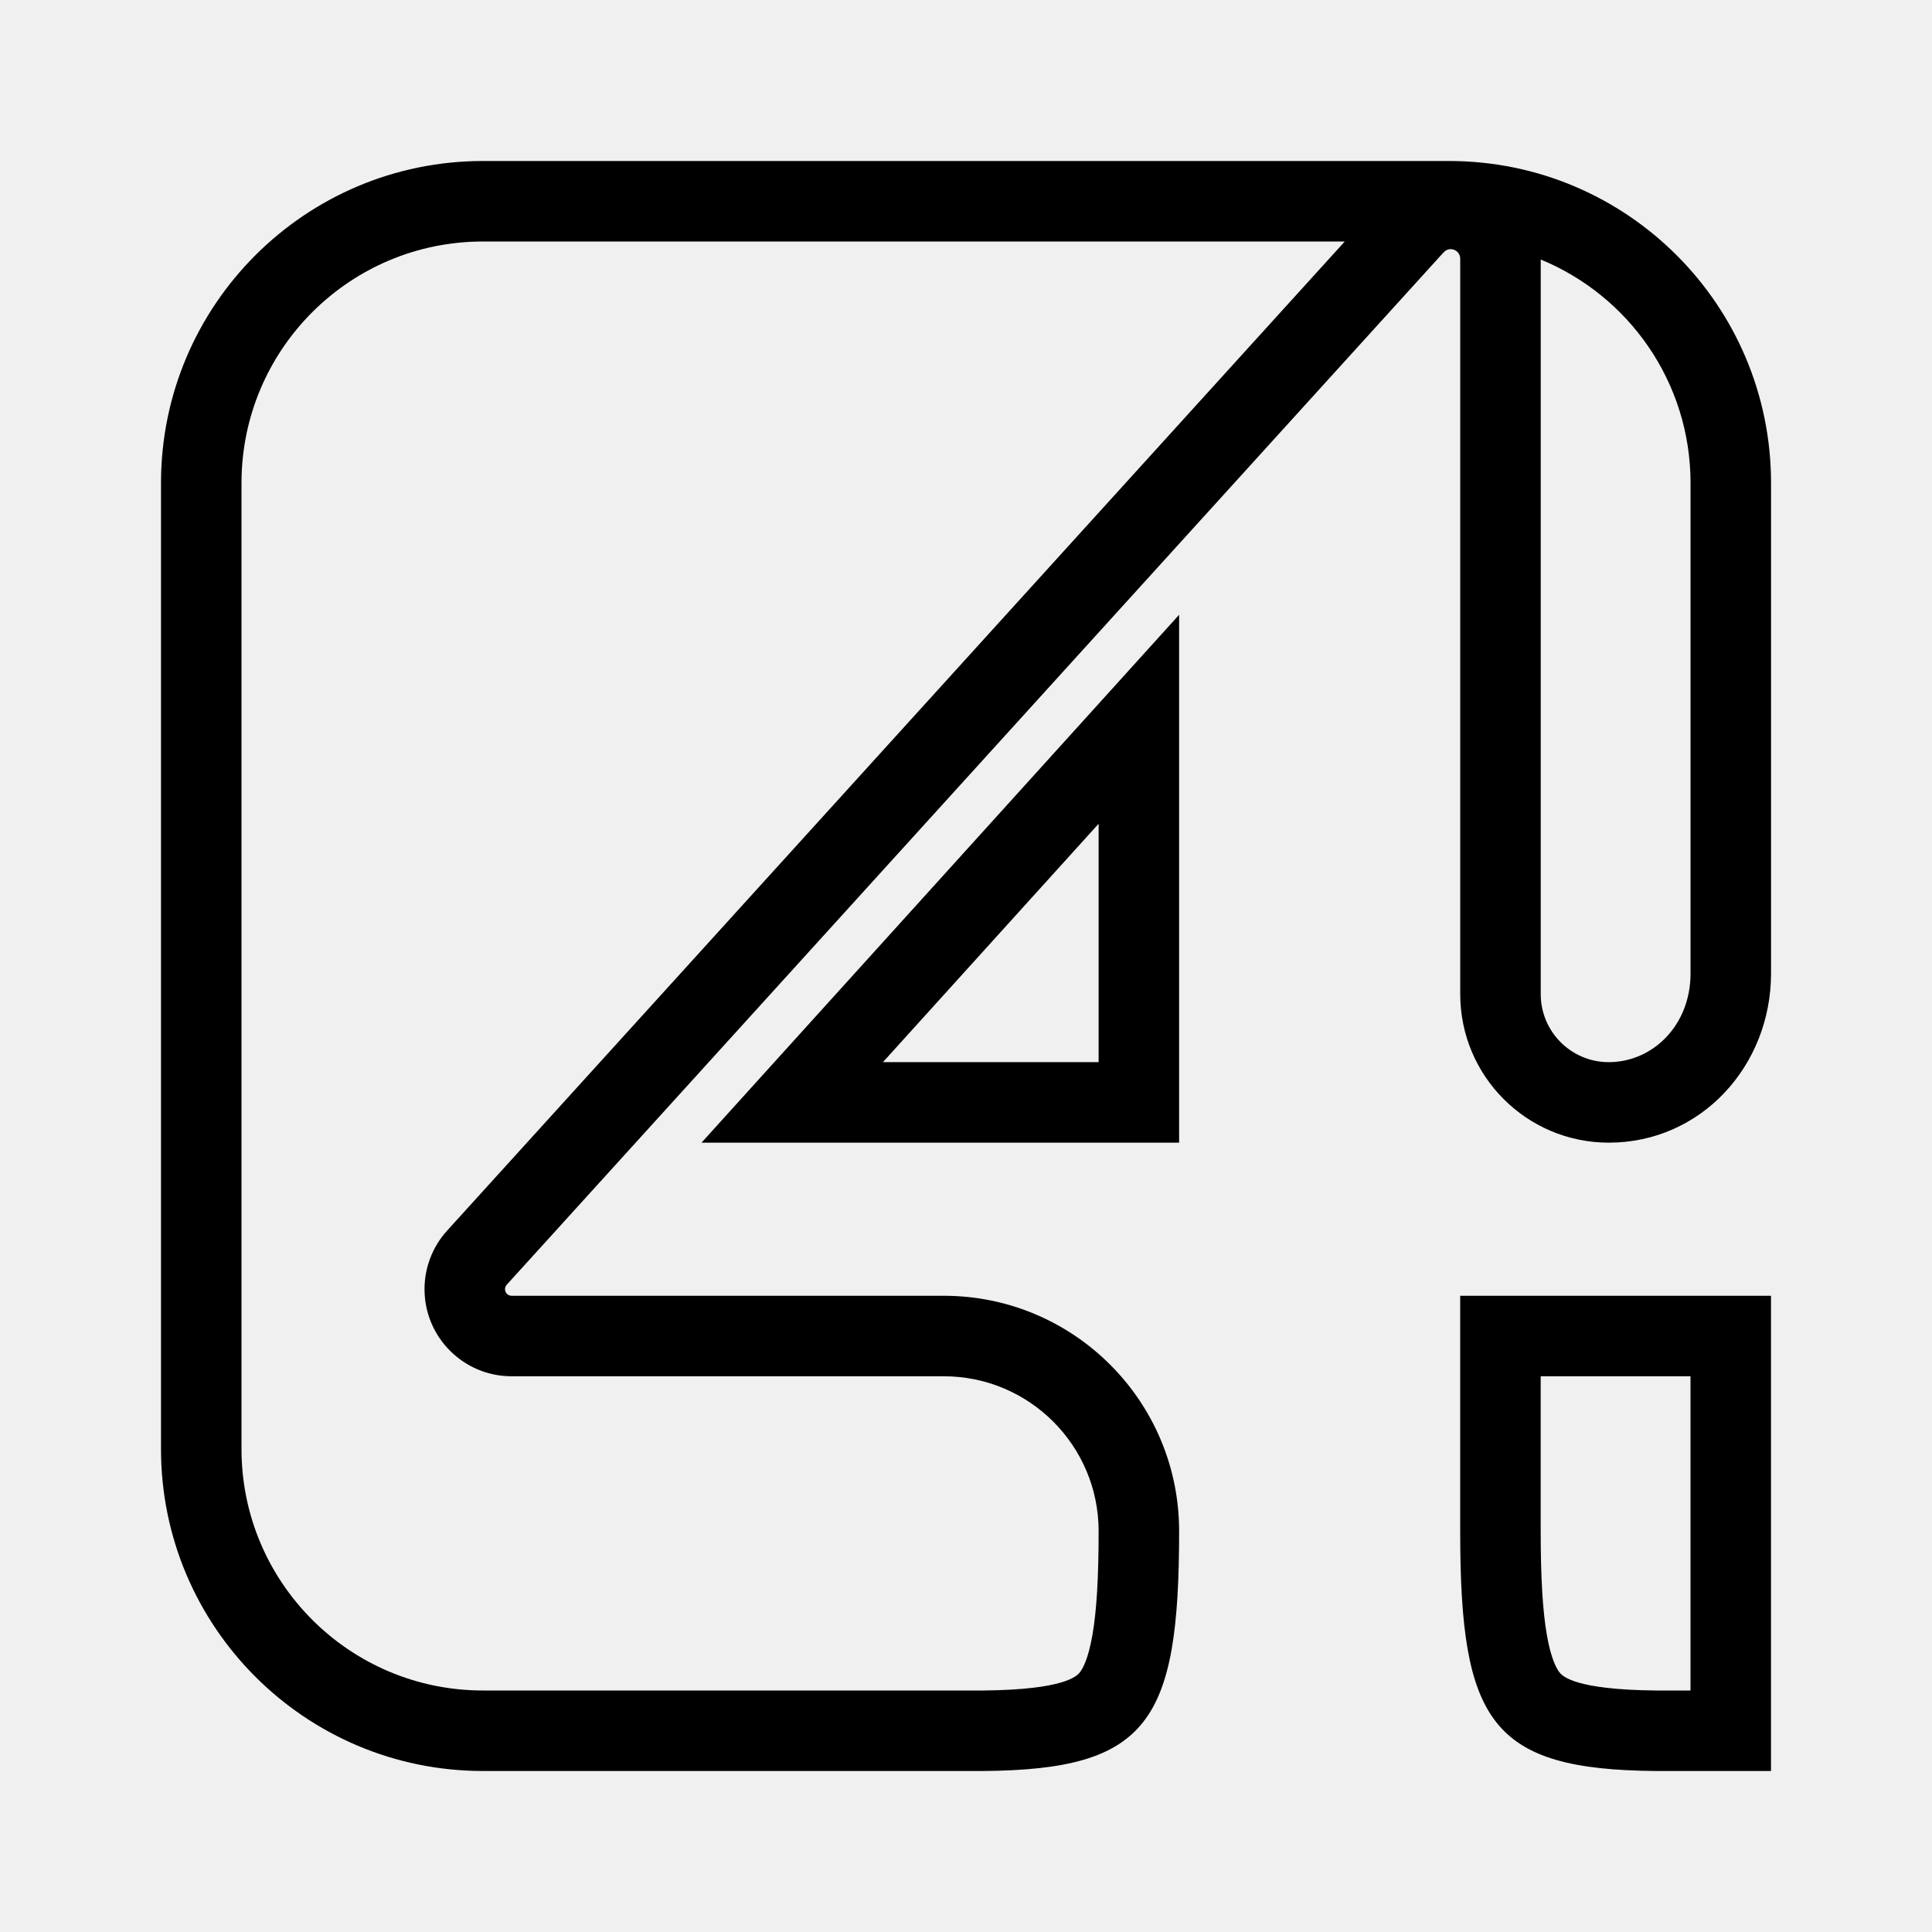
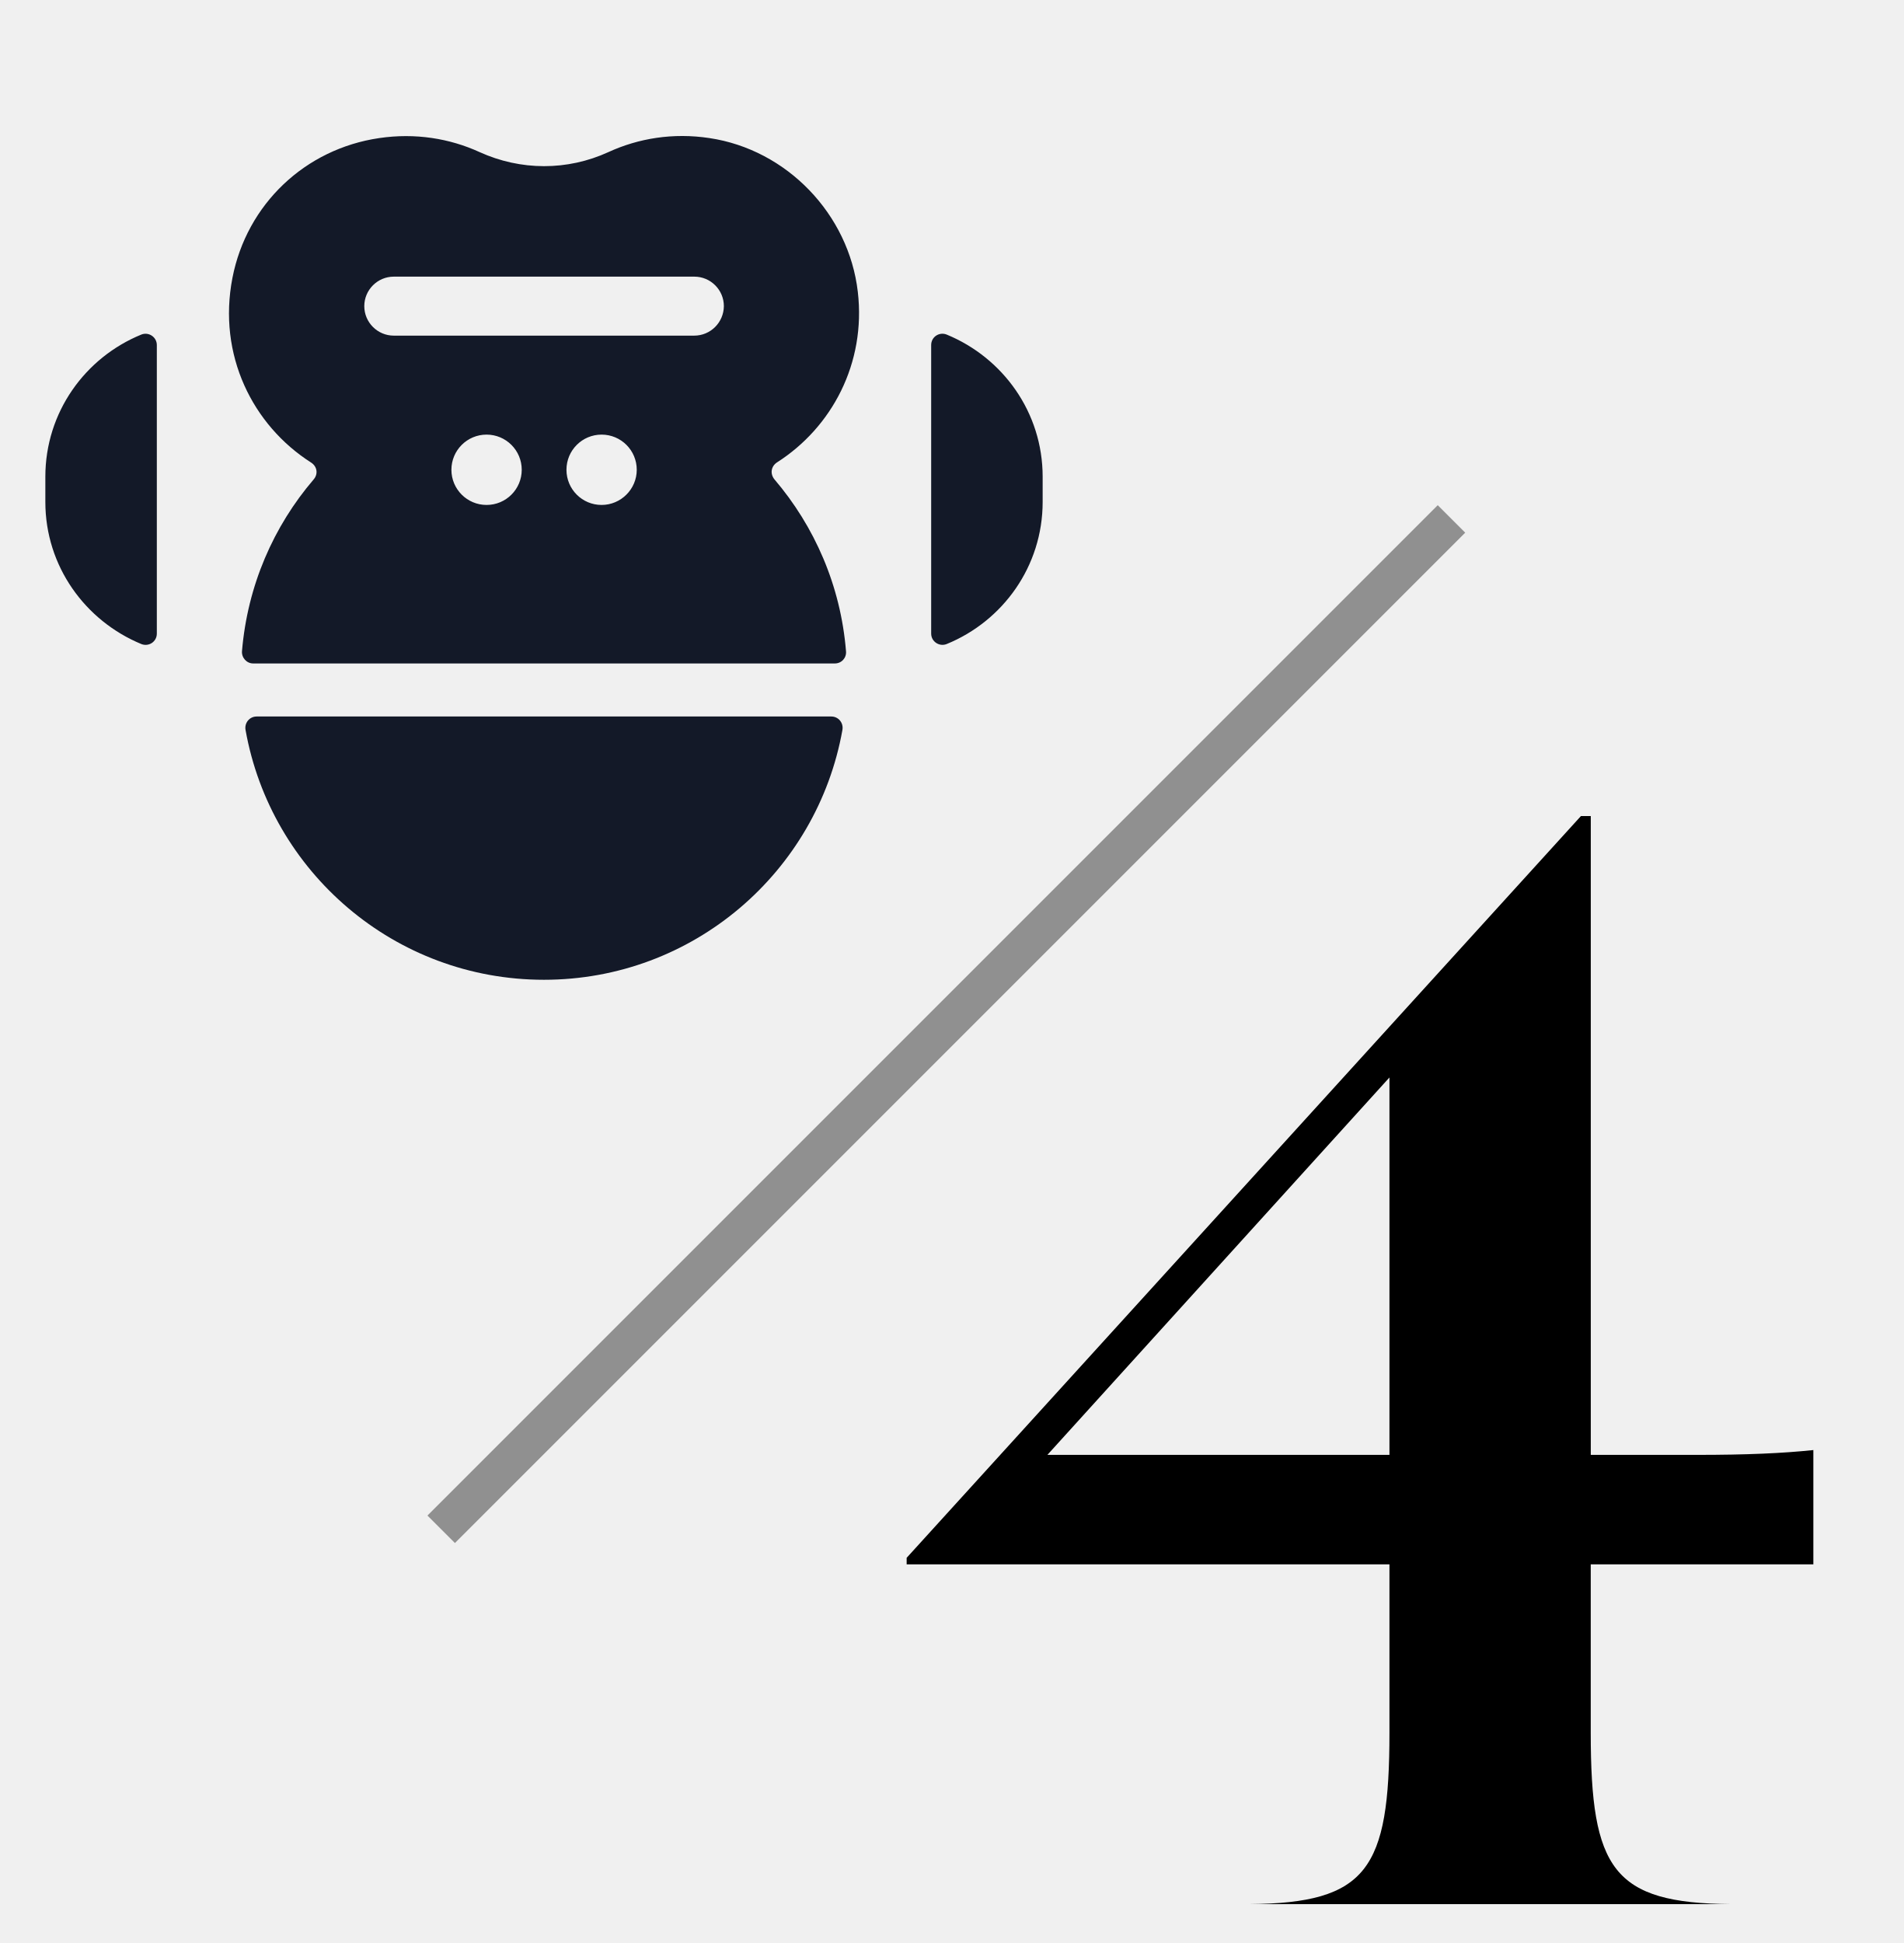
- <svg xmlns="http://www.w3.org/2000/svg" width="48" height="48" viewBox="0 0 48 48" fill="none">
-   <g clip-path="url(#clip0_3779_1421)">
-     <path fill-rule="evenodd" clip-rule="evenodd" d="M34.279 8.018L14.156 30.193L13.819 30.565L12.711 31.785L12.589 31.919C12.562 31.949 12.547 31.988 12.547 32.029C12.547 32.12 12.62 32.193 12.711 32.193H12.891H14.54H15.042H23.447C26.677 32.193 29.295 34.811 29.295 38.041C29.295 42.789 28.523 43.964 24.44 44H12C7.582 44 4 40.418 4 36V12C4 7.582 7.582 4 12 4H36.001C40.419 4 44.001 7.582 44.001 12V24.184C44.001 26.479 42.264 28.389 39.969 28.389C37.931 28.389 36.279 26.737 36.279 24.699V8.79V8.174V6.641V6.426C36.279 6.296 36.173 6.19 36.043 6.19C35.976 6.19 35.913 6.218 35.868 6.268L35.724 6.426L34.693 7.562L34.279 8.018ZM12 42H24.431C26.451 41.981 26.756 41.64 26.828 41.549C26.898 41.461 27.035 41.227 27.14 40.626C27.246 40.021 27.295 39.196 27.295 38.041C27.295 35.916 25.572 34.193 23.447 34.193H12.711C11.516 34.193 10.547 33.224 10.547 32.029C10.547 31.492 10.747 30.973 11.108 30.575L33.41 6H12C8.686 6 6 8.686 6 12V36C6 39.314 8.686 42 12 42ZM38.279 24.699V6.448C40.463 7.345 42.001 9.493 42.001 12V24.184C42.001 25.486 41.051 26.389 39.969 26.389C39.036 26.389 38.279 25.632 38.279 24.699ZM29.295 18.255V15.274L27.295 17.485L19.238 26.389L17.429 28.389H20.126H27.295H29.295V26.389V18.255ZM27.295 26.389V20.466L21.936 26.389H27.295ZM38.745 41.549C38.816 41.64 39.121 41.981 41.142 42H42V34.193H38.278V38.041C38.278 39.196 38.327 40.021 38.432 40.626C38.538 41.227 38.675 41.461 38.745 41.549ZM36.278 34.193V38.041C36.278 42.79 37.05 43.964 41.133 44H42H44V42V34.193V32.193H42H38.278H36.278V34.193Z" fill="black" />
-   </g>
-   <defs>
-     <clipPath id="clip0_3779_1421">
-       <rect width="40" height="40" fill="white" transform="translate(4 4)" />
-     </clipPath>
-   </defs>
+ <svg xmlns="http://www.w3.org/2000/svg" width="49" height="50" viewBox="0 0 49 50" fill="none">
+   <path fill-rule="evenodd" clip-rule="evenodd" d="M10.134 8.637H17.865C18.288 8.637 18.625 8.296 18.629 7.878C18.629 7.46 18.288 7.119 17.87 7.119H10.134C9.716 7.119 9.375 7.46 9.375 7.878C9.375 8.296 9.716 8.637 10.134 8.637ZM14.578 12.089C14.578 12.589 14.982 12.994 15.482 12.994C15.978 12.994 16.387 12.589 16.387 12.089C16.387 11.589 15.983 11.184 15.482 11.184C14.982 11.184 14.578 11.589 14.578 12.089ZM11.617 12.089C11.617 12.589 12.022 12.994 12.522 12.994C13.022 12.994 13.427 12.589 13.427 12.089C13.427 11.589 13.022 11.184 12.522 11.184C12.022 11.184 11.617 11.589 11.617 12.089ZM22.076 7.51C22.29 9.347 21.408 10.998 19.998 11.898C19.844 11.998 19.812 12.189 19.93 12.335C20.962 13.544 21.635 15.072 21.772 16.755C21.79 16.928 21.658 17.073 21.485 17.073H6.515C6.346 17.073 6.214 16.923 6.228 16.755C6.369 15.072 7.038 13.544 8.074 12.335C8.193 12.194 8.161 12.003 8.006 11.903C6.501 10.943 5.596 9.133 5.982 7.15C6.351 5.254 7.852 3.831 9.762 3.553C10.689 3.417 11.572 3.562 12.34 3.913C13.4 4.395 14.6 4.399 15.66 3.913C16.433 3.558 17.324 3.412 18.256 3.553C20.248 3.849 21.845 5.509 22.076 7.51ZM6.605 18.438H21.394C21.576 18.438 21.712 18.601 21.68 18.783C21.03 22.435 17.842 25.213 13.999 25.213C10.157 25.213 6.969 22.439 6.319 18.783C6.287 18.601 6.423 18.438 6.605 18.438ZM3.636 8.61C2.19 9.201 1.167 10.611 1.167 12.267V12.917C1.167 14.572 2.194 15.977 3.636 16.573C3.827 16.65 4.036 16.514 4.036 16.305V8.879C4.036 8.674 3.827 8.533 3.636 8.61ZM23.964 8.879C23.964 8.669 24.173 8.533 24.364 8.61C25.81 9.206 26.833 10.611 26.833 12.267V12.917C26.833 14.572 25.81 15.982 24.364 16.573C24.173 16.65 23.964 16.509 23.964 16.305V8.879Z" fill="#131928" />
+   <path fill-rule="evenodd" clip-rule="evenodd" d="M32.156 49H46.667V49H44.54C41.511 48.973 40.938 48.104 40.938 44.587V40.256H46.667V37.315C45.876 37.398 44.956 37.439 43.676 37.439H40.939V21H40.686L23.333 40.088V40.256H35.758V44.587C35.758 48.103 35.185 48.973 32.156 49ZM35.758 27.727V37.439H26.955L35.758 27.727Z" fill="black" />
+   <line opacity="0.4" x1="37.354" y1="13.354" x2="11.354" y2="39.354" stroke="black" />
</svg>
